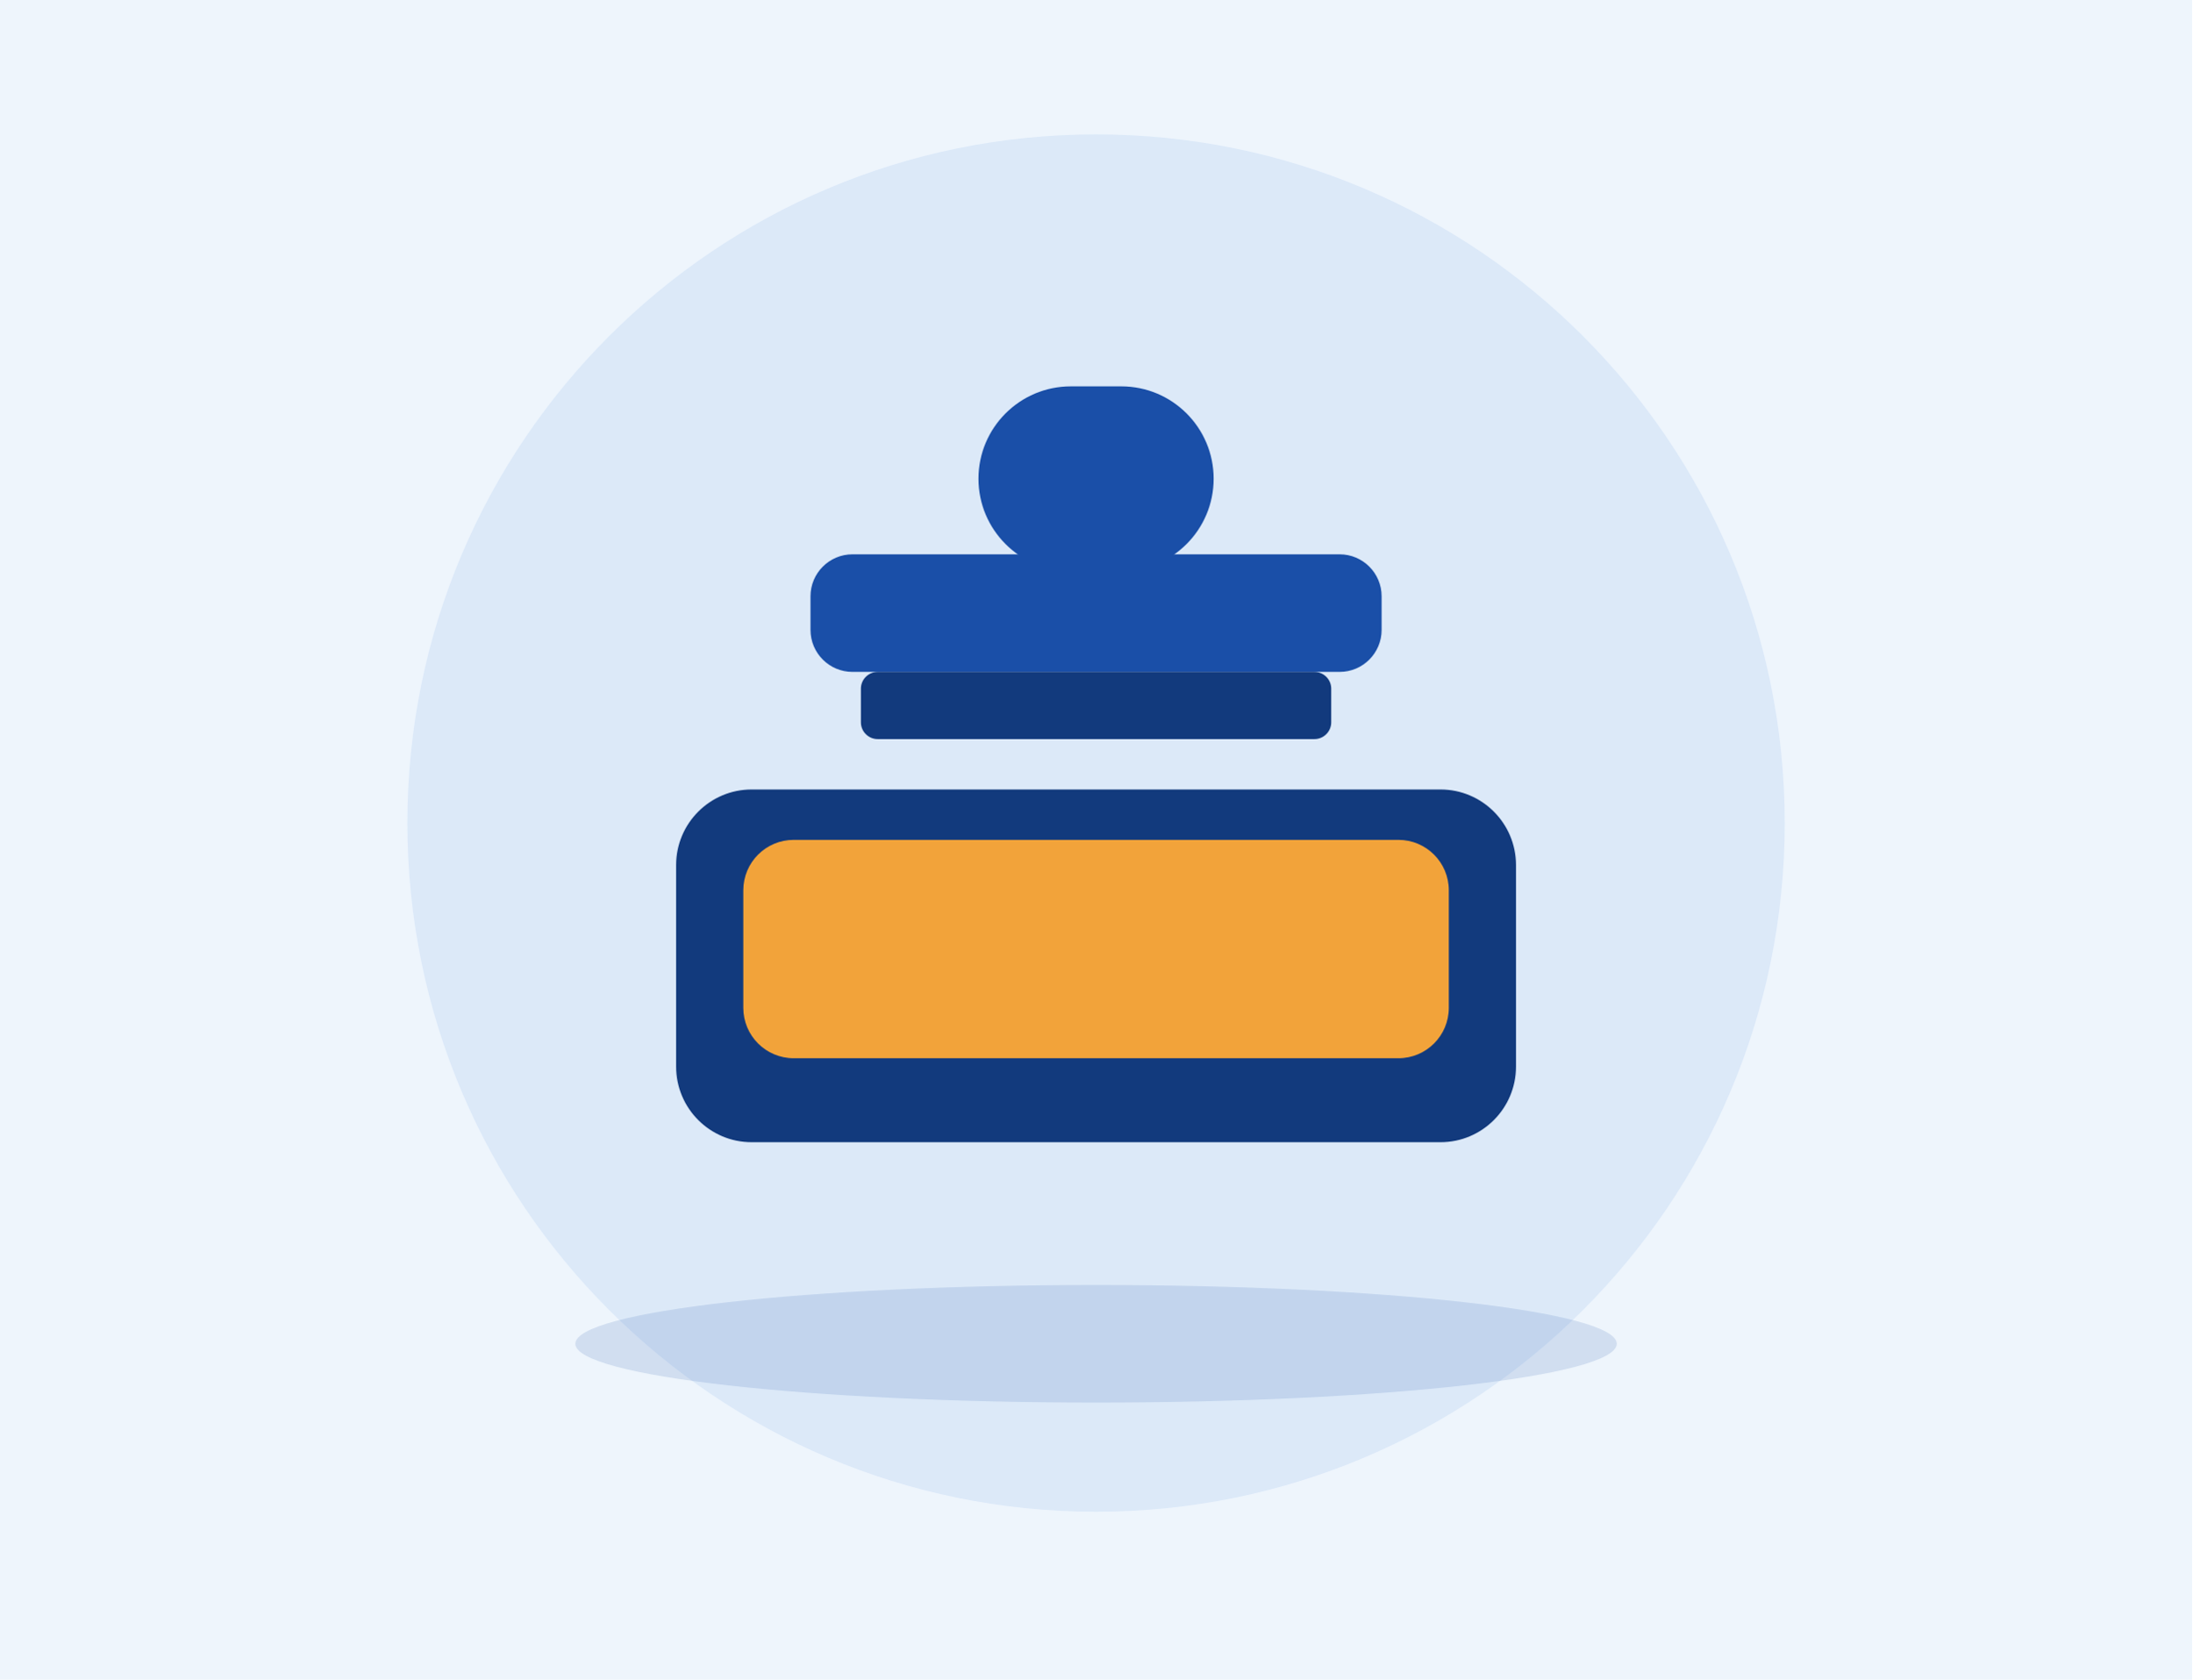
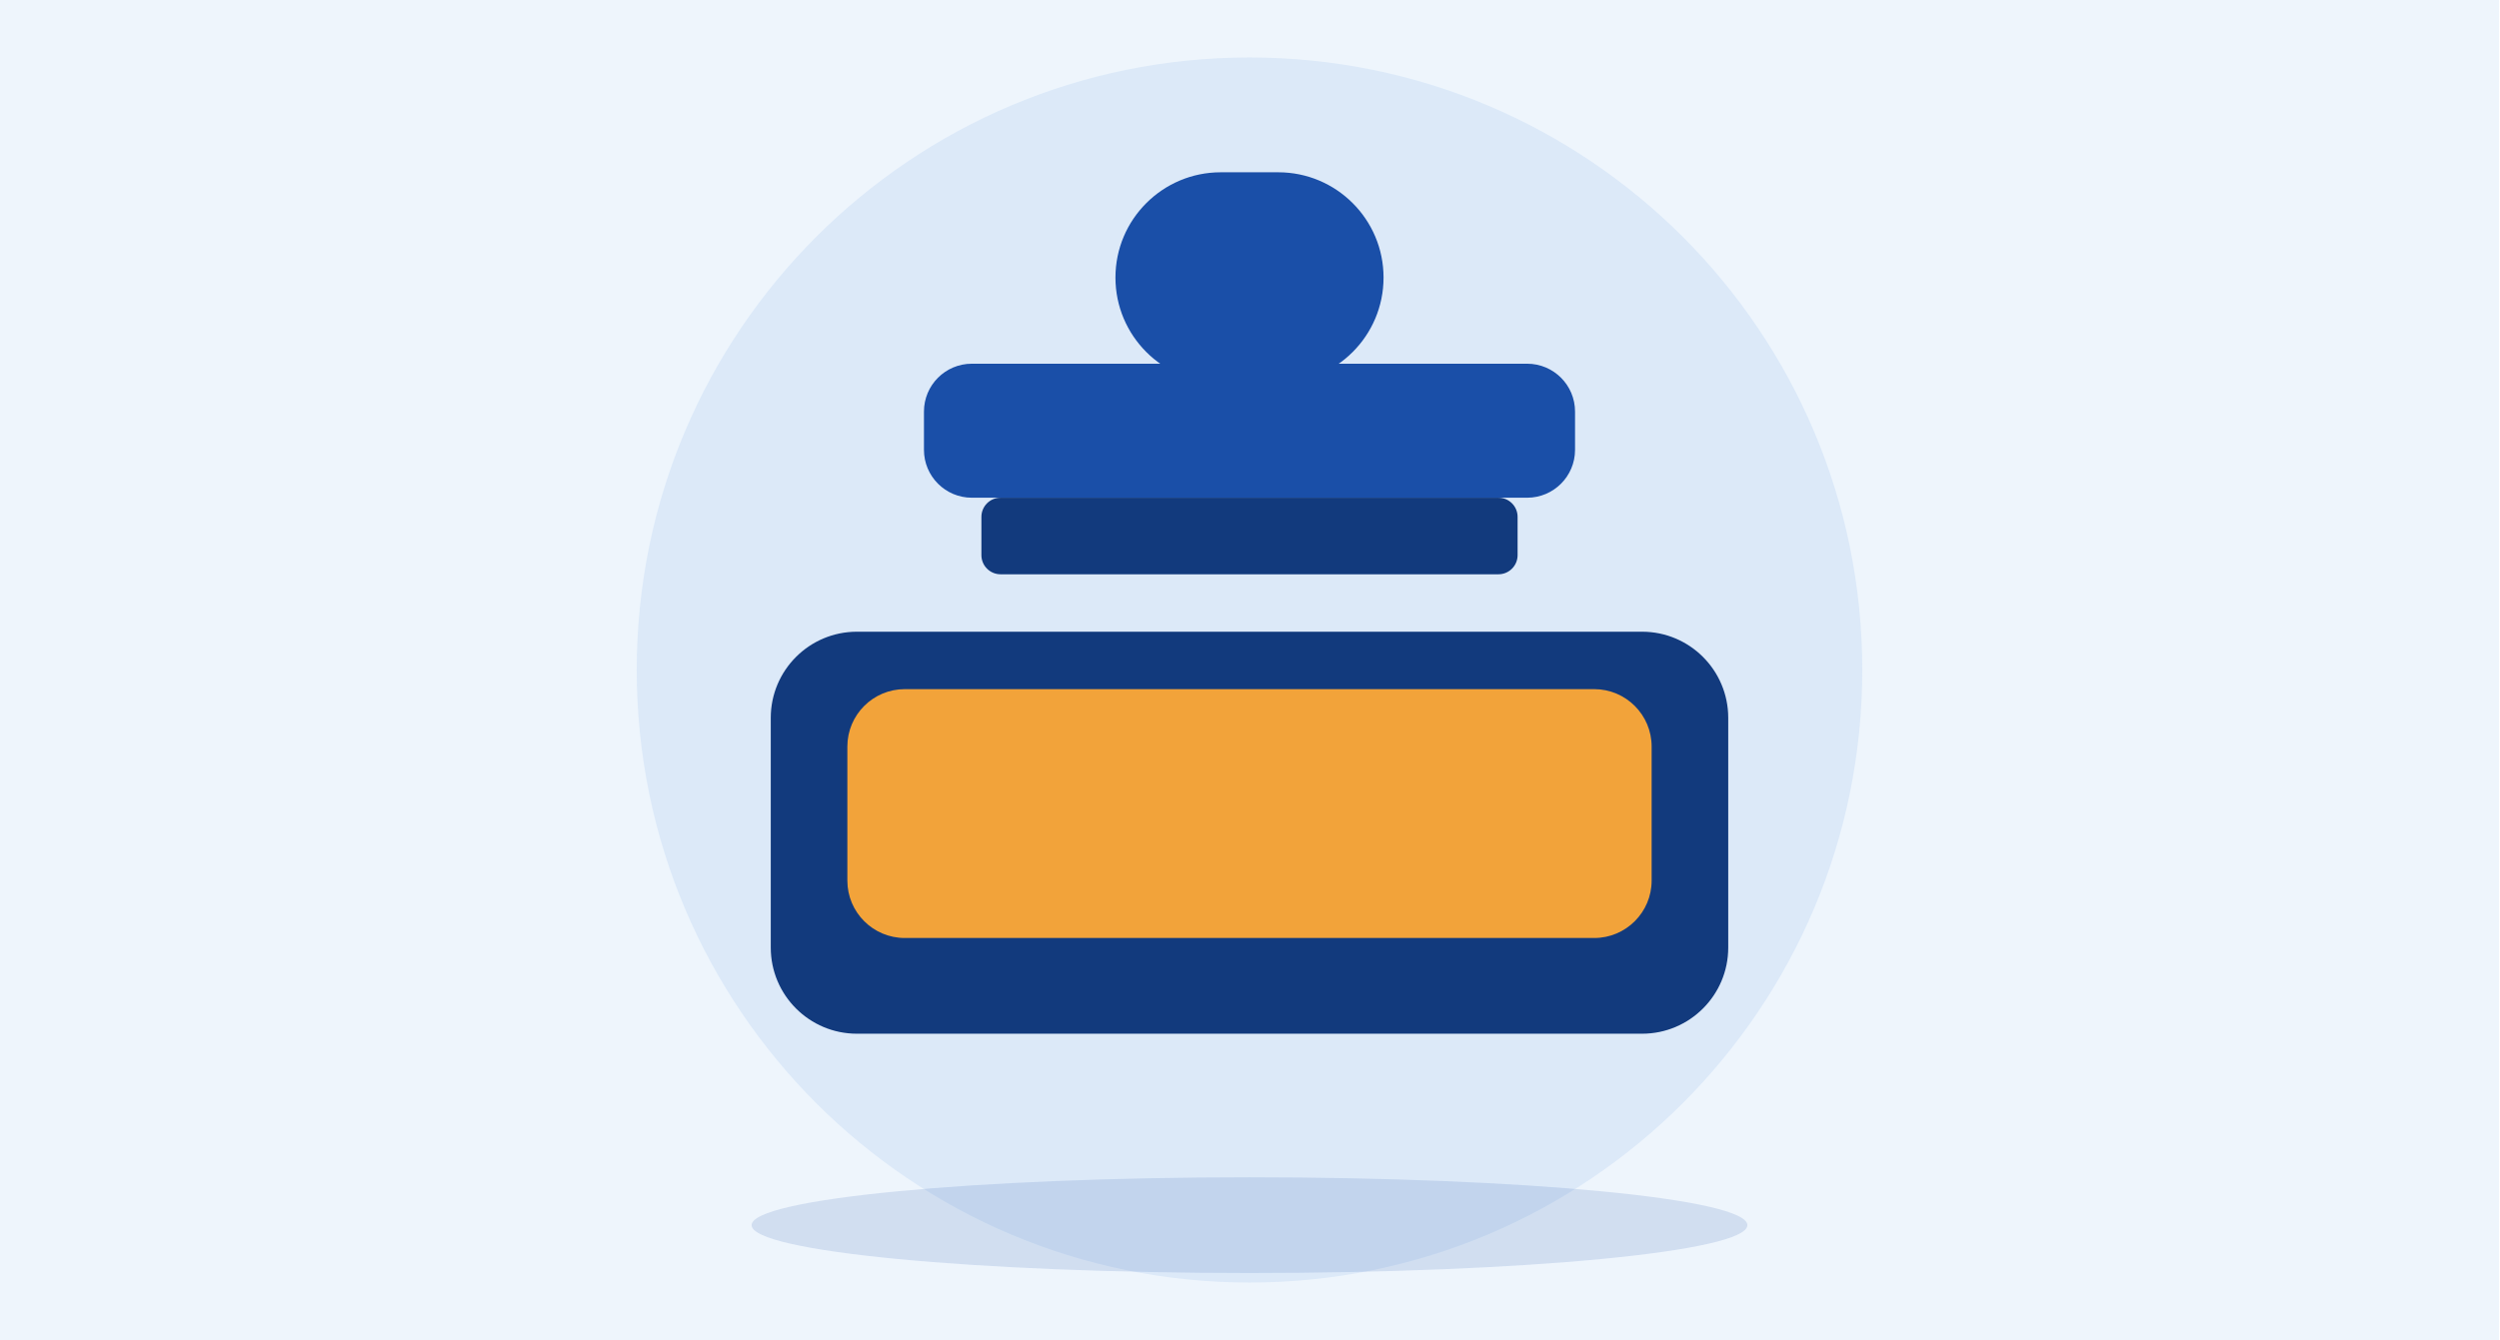
- <svg xmlns="http://www.w3.org/2000/svg" viewBox="0 0 261 200" width="261" height="200">
-   <rect width="261" height="200" fill="#eef5fc" />
-   <circle cx="130.5" cy="98" r="82" fill="#dce9f8" />
-   <ellipse cx="130.5" cy="160" rx="62" ry="7" fill="#1a4fa8" opacity=".14" />
+ <svg xmlns="http://www.w3.org/2000/svg" viewBox="0 28 261 140" width="261" height="140">
+   <rect y="28" width="261" height="140" fill="#eef5fc" />
+   <circle cx="130.5" cy="98" r="64" fill="#dce9f8" />
+   <ellipse cx="130.5" cy="156" rx="52" ry="5" fill="#1a4fa8" opacity=".14" />
  <g transform="translate(130.5 98)">
    <rect x="-50" y="-4" width="100" height="42" rx="9" fill="#123a7d" />
    <rect x="-42" y="2" width="84" height="26" rx="6" fill="#f2a33a" />
    <rect x="-14" y="-52" width="28" height="22" rx="11" fill="#1a4fa8" />
    <rect x="-34" y="-32" width="68" height="14" rx="5" fill="#1a4fa8" />
    <rect x="-28" y="-18" width="56" height="8" rx="2" fill="#123a7d" />
  </g>
</svg>
